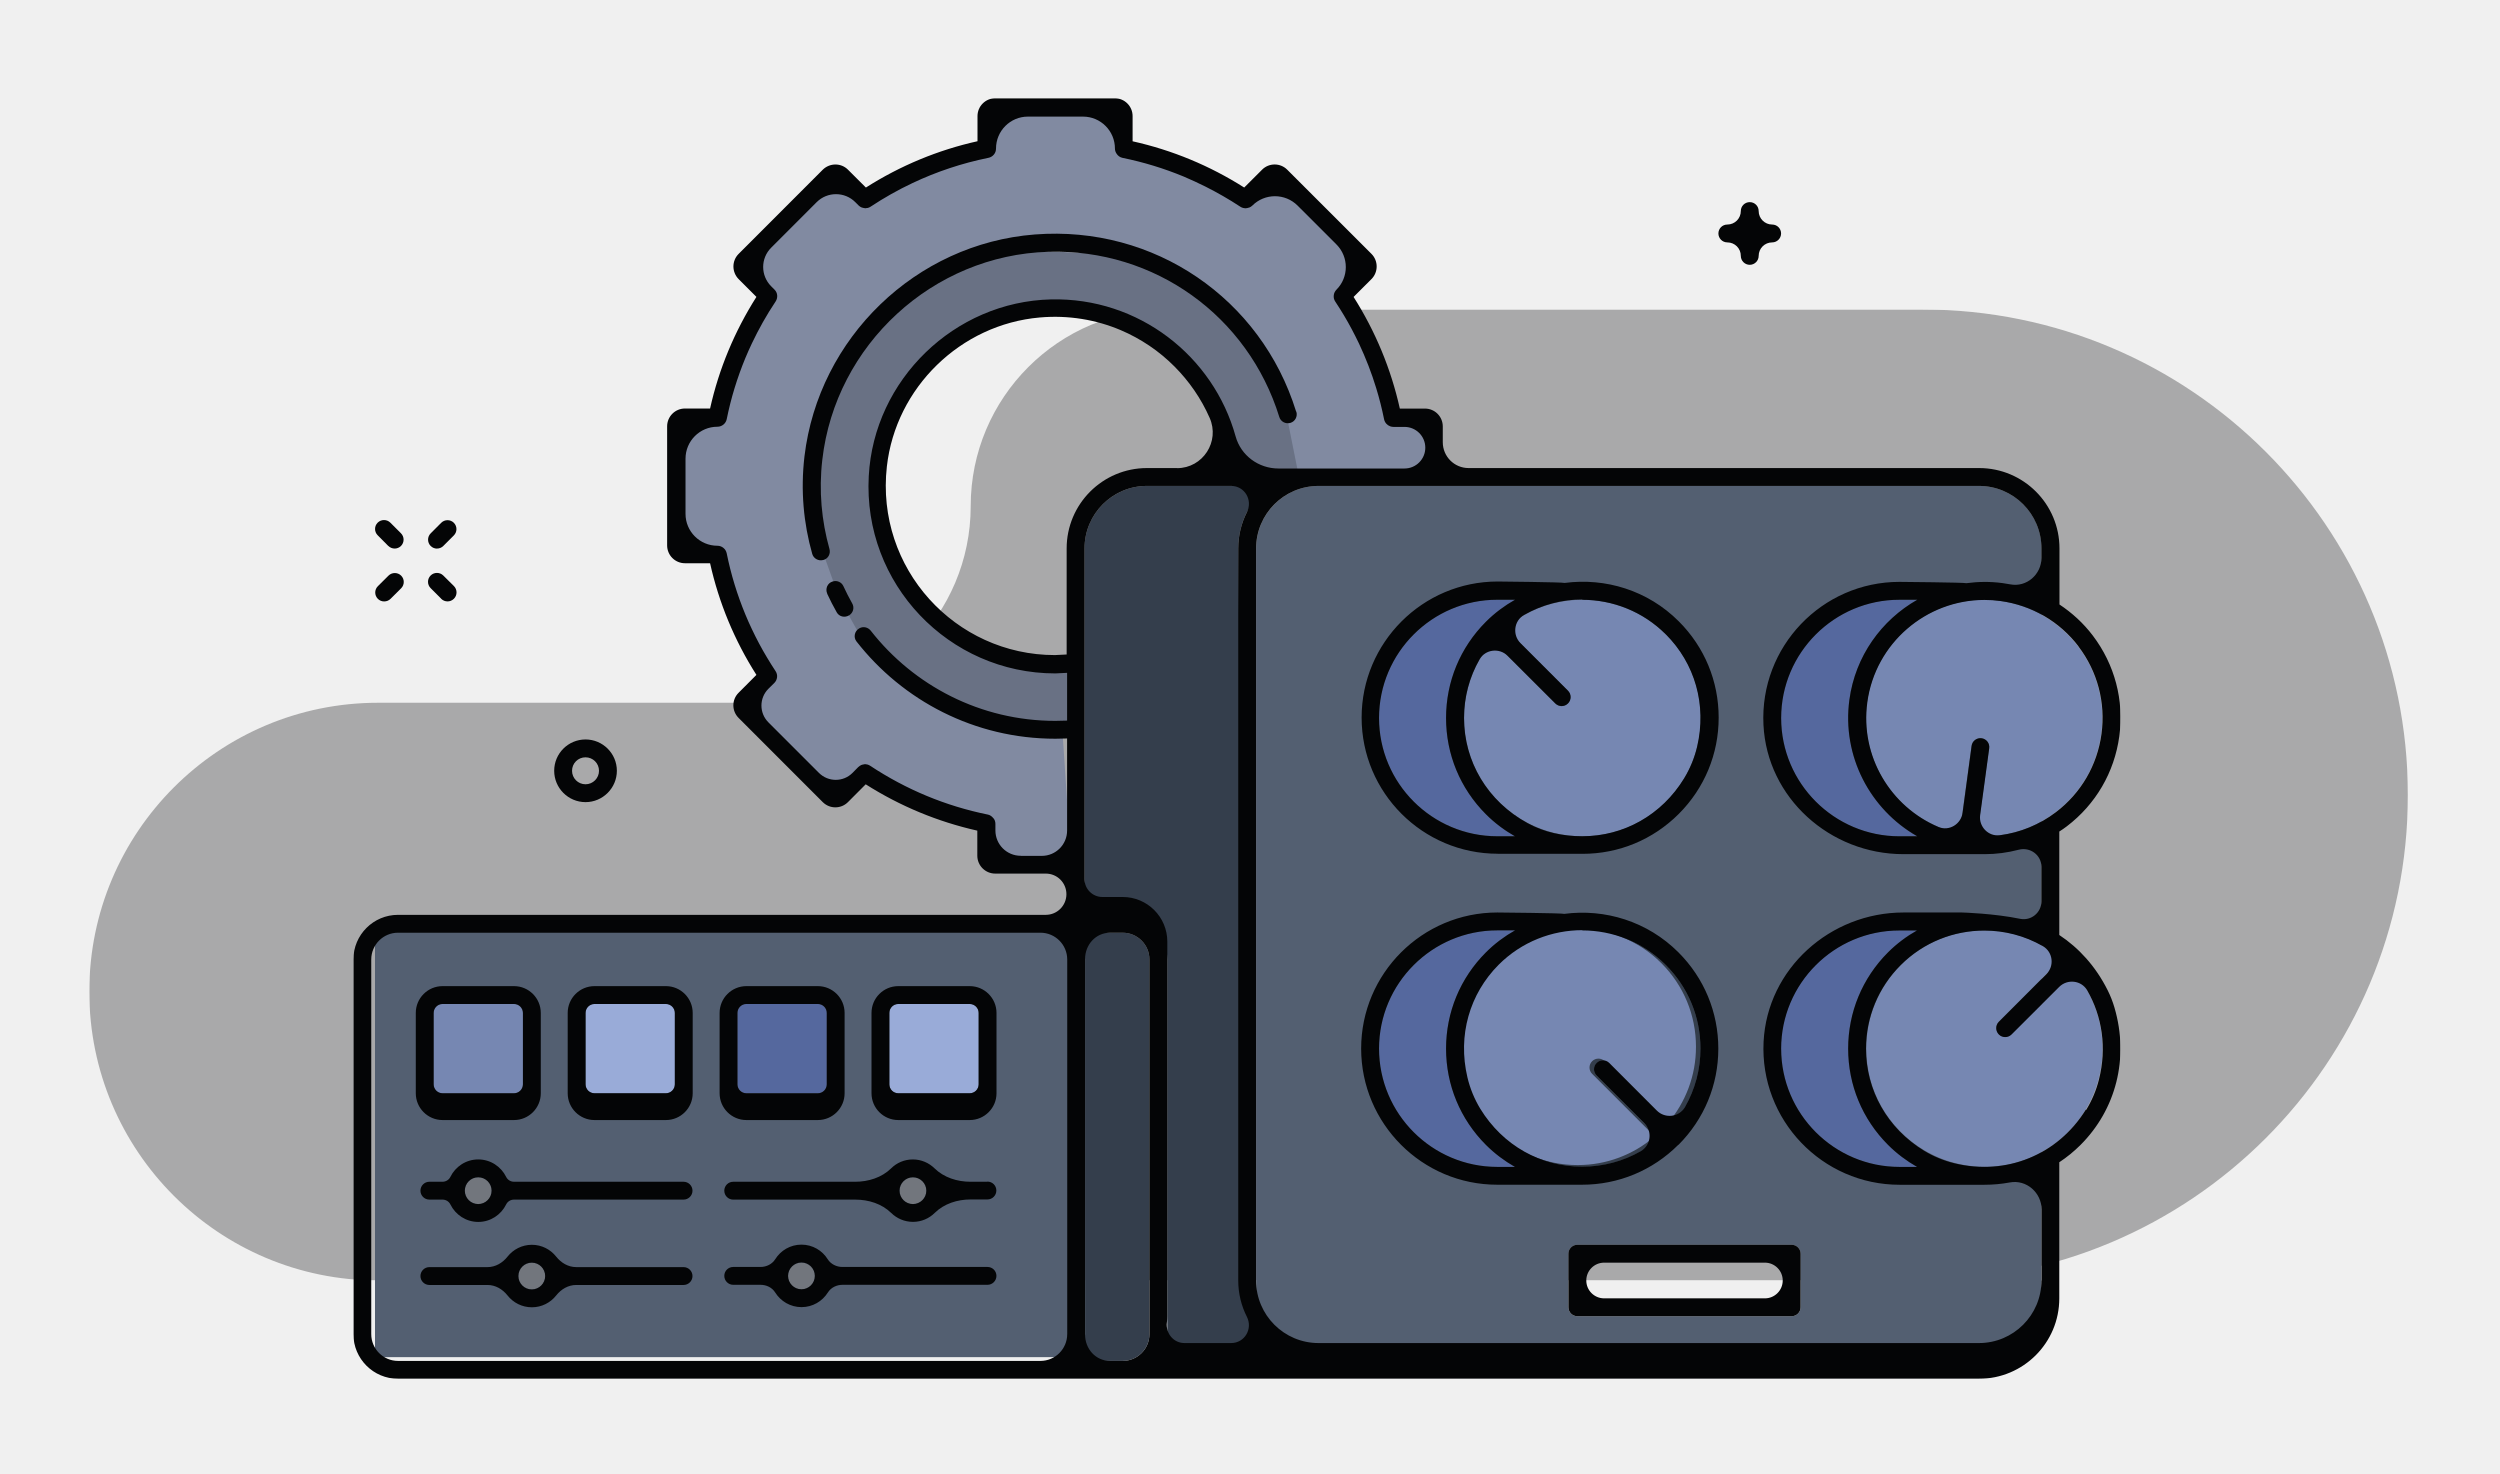
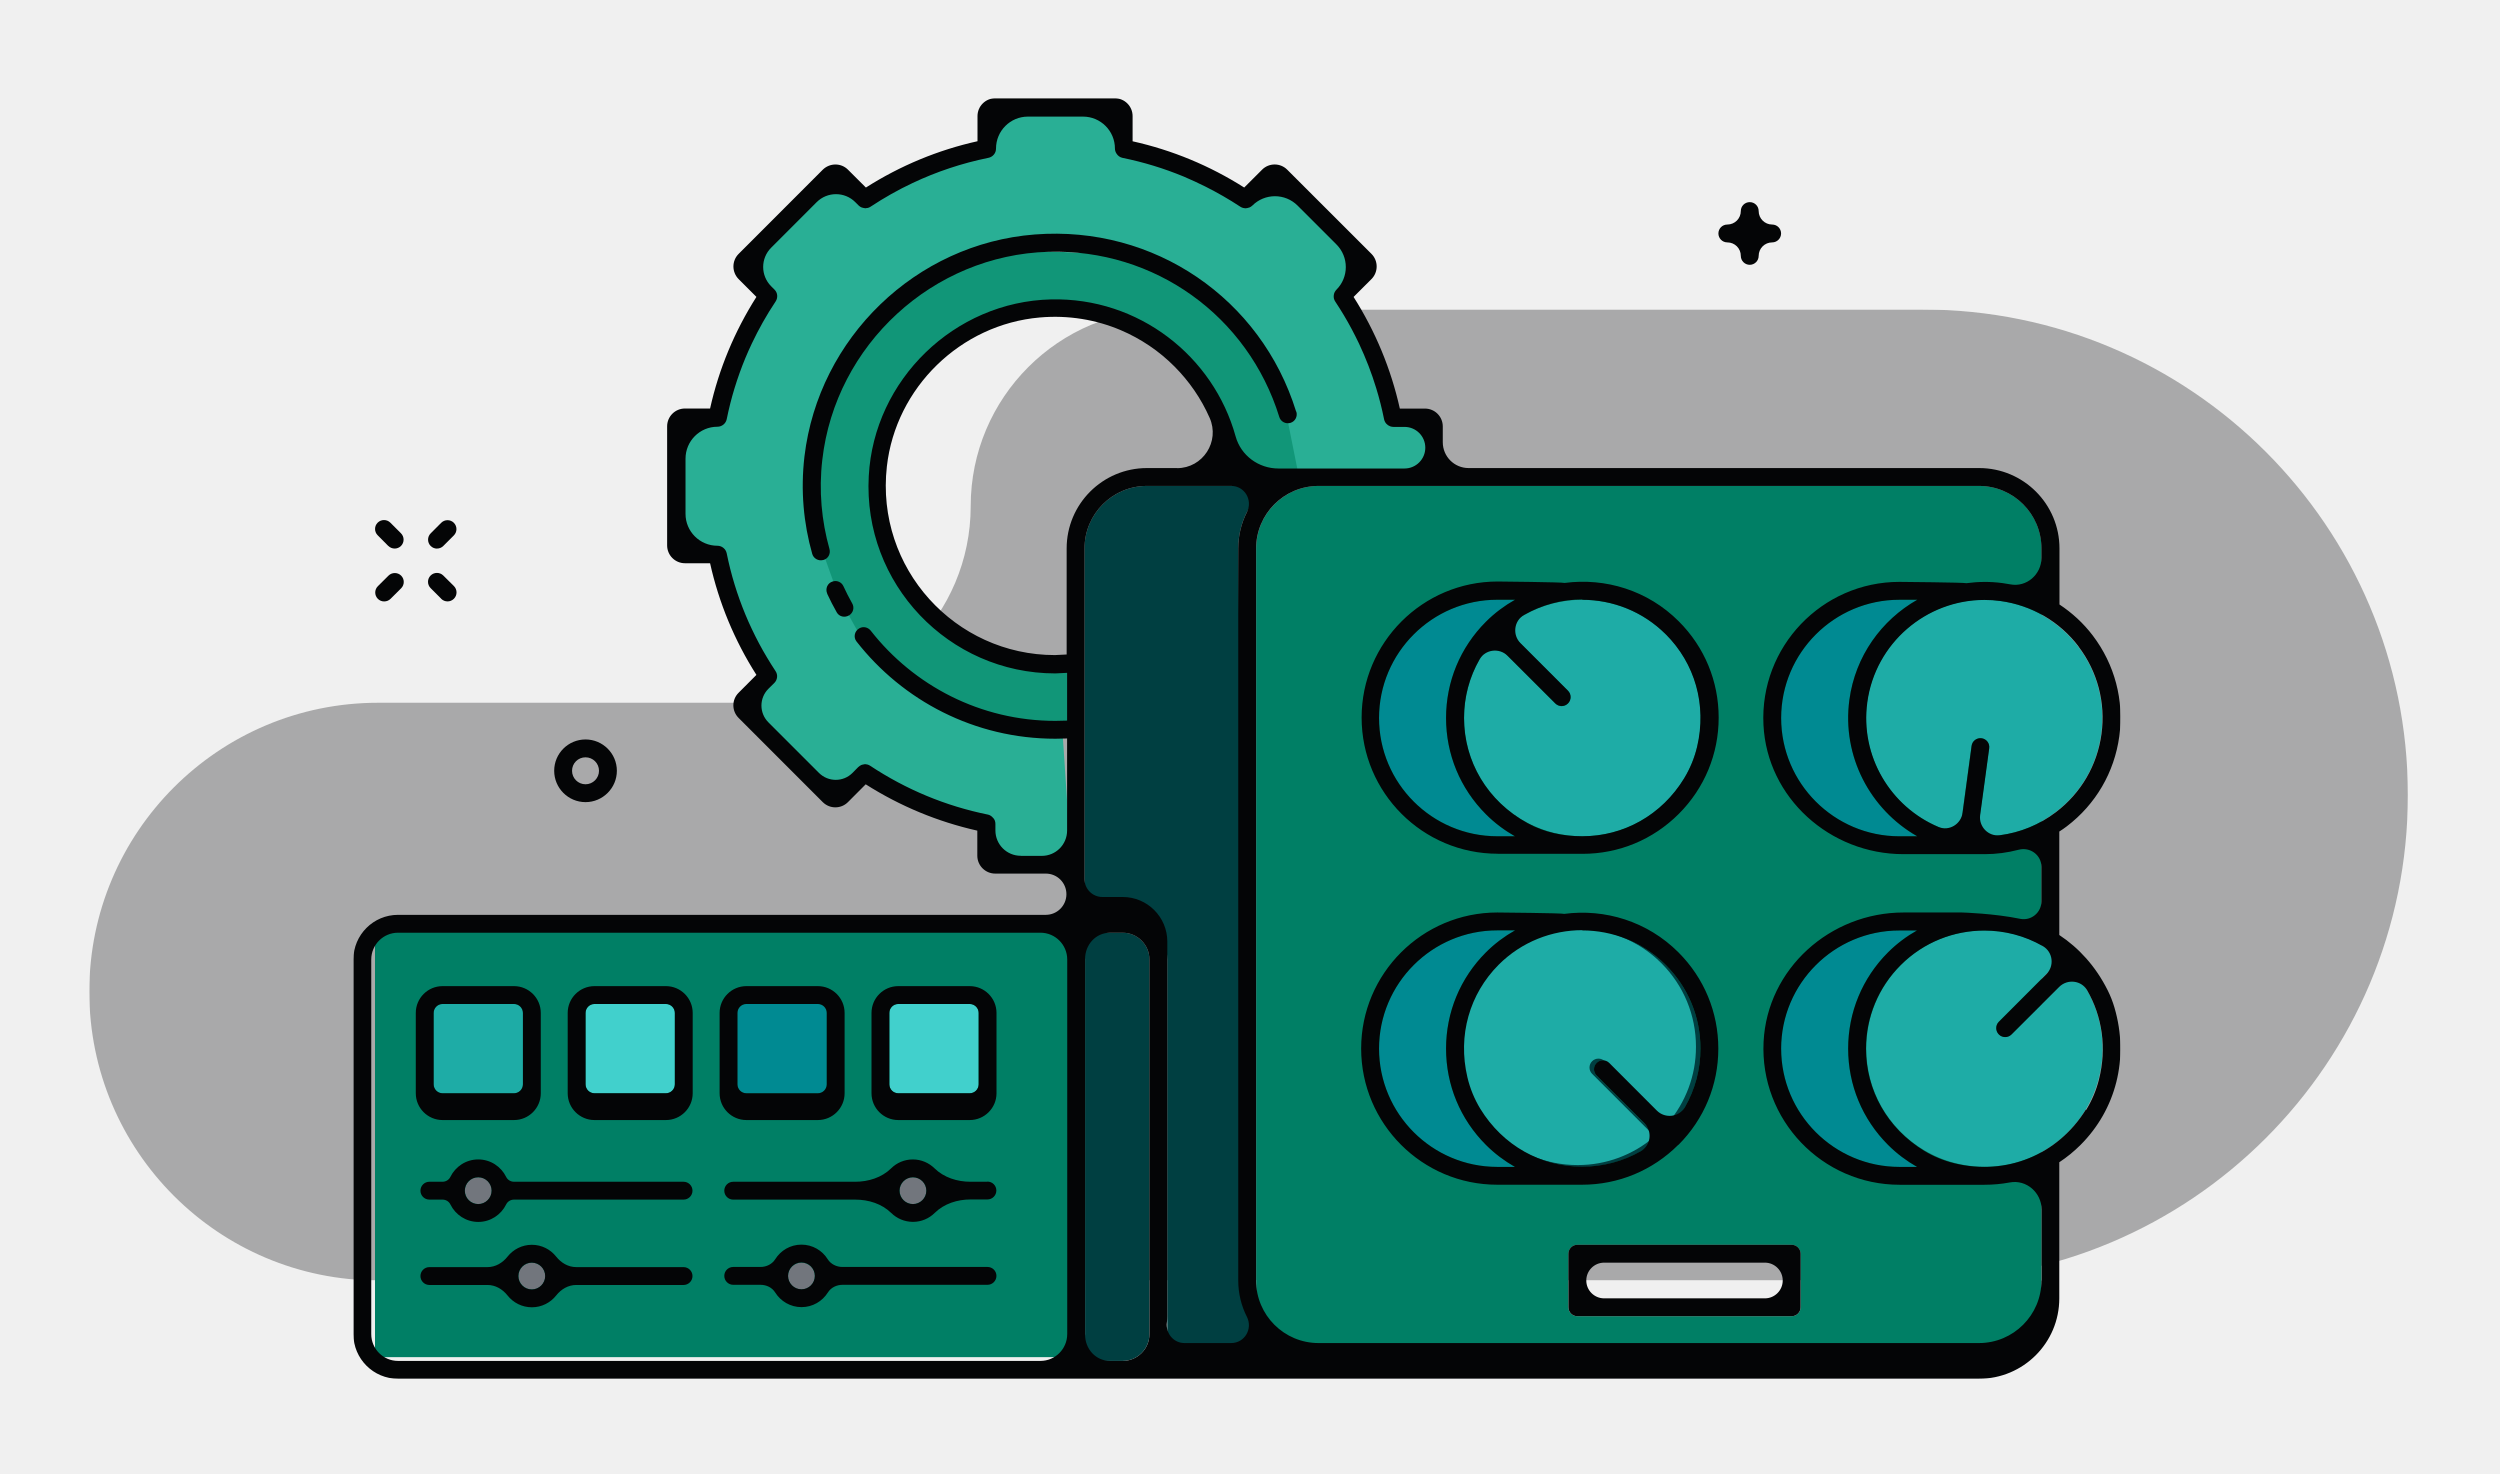
<svg xmlns="http://www.w3.org/2000/svg" width="280" height="165" viewBox="0 0 280 165" fill="none">
  <mask id="mask0" mask-type="alpha" maskUnits="userSpaceOnUse" x="10" y="34" width="260" height="110">
    <path d="M10 143.413V34.663H269.682V143.413H10Z" fill="white" />
  </mask>
  <g mask="url(#mask0)">
    <path opacity="0.3" fill-rule="evenodd" clip-rule="evenodd" d="M42.352 143.413H215.306C245.336 143.413 269.682 119.069 269.682 89.039C269.682 59.009 245.336 34.663 215.306 34.663H130.74C118.578 34.663 108.718 44.523 108.718 56.686C108.718 68.849 98.858 78.708 86.696 78.708H42.352C24.485 78.708 10 93.193 10 111.061C10 128.929 24.484 143.413 42.35 143.413" fill="#040506" />
  </g>
-   <path d="M138 51L133.5 40.5L120.5 34L108 37L101 44.5L98 51V57.5L100 63.5L105 70.5L115 74.5H120V81H114.5L104.5 78L96 71L94.5 68.5L92 62L91 52.5L94.5 41.5L102 32L113 28L126.5 28.5L136.5 34L144 44.5L145.5 49.5L146 53H139.5L138 52V51Z" fill="#697184" />
-   <path d="M80.5 62.5L76 60L76.5 47.5L80.5 47L82.5 40L85.5 33.5L84.5 29L89.5 24L93 20L97 22L111 16.5L111.5 12.5L125 12L126 17L132 18L139 22L143 20.5L152.5 29.5L150.5 33.5L153.5 39.5L156 47H160V53L145.5 53.5L144 46L139 36L132 30.5L125 27.5H113L102 32L97 37L90.5 49.5L91.5 60L94 67L96.5 71.5L108 80L119 82L120 97H111L110 92.5L102.5 89.5L97 86.5L94 89.5L83 78.5L86.5 75.5L82.5 69.5L80.5 62.5Z" fill="#818AA1" />
-   <rect x="42" y="104" width="79" height="48" fill="#535F71" />
-   <path fill-rule="evenodd" clip-rule="evenodd" d="M139.682 145.423L138.682 61.423C138.682 58.597 139.992 56.073 142.036 54.423H128.464C124.604 54.423 121.464 57.563 121.464 61.423V102.463H125.738C128.495 102.463 130.738 104.706 130.738 107.463V149.423C130.738 150.553 130.348 151.585 129.712 152.423H145.039C142.989 150.773 139.679 148.249 139.679 145.423" fill="#343E4C" />
-   <path fill-rule="evenodd" clip-rule="evenodd" d="M201.664 146.417C201.664 146.97 201.216 147.417 200.664 147.417H176.664C176.112 147.417 175.664 146.97 175.664 146.417V140.417C175.664 139.864 176.112 139.417 176.664 139.417H200.664C201.216 139.417 201.664 139.864 201.664 140.417V146.417ZM221.641 54.423H147.691C143.831 54.423 140.691 57.563 140.691 61.423V145.423C140.691 149.283 143.831 152.423 147.691 152.423H221.651C225.511 152.423 228.651 149.283 228.651 145.423V61.423C228.651 57.563 225.511 54.423 221.651 54.423H221.641Z" fill="#535F71" />
-   <path fill-rule="evenodd" clip-rule="evenodd" d="M214.738 67.17H212.736C205.431 67.17 199.488 73.11 199.488 80.416C199.488 87.721 205.431 93.663 212.736 93.663H214.713C209.467 90.673 206.273 84.708 207.133 78.367C207.797 73.469 210.739 69.44 214.738 67.169" fill="#55689E" />
-   <path fill-rule="evenodd" clip-rule="evenodd" d="M224.02 67.29C223.42 67.207 222.823 67.168 222.232 67.168C215.712 67.168 210.014 71.998 209.114 78.638C208.178 85.538 212.771 91.93 219.477 93.358L220.809 83.538C220.879 82.99 221.389 82.608 221.929 82.681C222.469 82.761 222.859 83.261 222.779 83.811L221.439 93.631C224.599 93.831 227.699 92.901 230.239 90.961C233.049 88.821 234.869 85.711 235.339 82.201C235.819 78.701 234.899 75.221 232.749 72.401C230.599 69.591 227.489 67.771 223.989 67.301" fill="#7687B2" />
-   <path fill-rule="evenodd" clip-rule="evenodd" d="M167.7 93.663H169.672C168.5 92.993 167.404 92.177 166.424 91.197C163.544 88.317 161.958 84.489 161.958 80.417C161.958 76.343 163.544 72.515 166.424 69.635C167.416 68.642 168.52 67.83 169.684 67.169H167.7C160.394 67.169 154.452 73.109 154.452 80.409C154.452 87.709 160.394 93.649 167.7 93.649" fill="#55689E" />
-   <path fill-rule="evenodd" clip-rule="evenodd" d="M186.572 71.05C183.989 68.467 180.597 67.176 177.205 67.176C174.125 67.176 171.055 68.251 168.581 70.378L175.591 77.386C175.981 77.776 175.981 78.409 175.591 78.8C175.401 78.995 175.141 79.093 174.891 79.093C174.641 79.093 174.381 78.995 174.191 78.8L167.181 71.79C165.111 74.19 163.981 77.213 163.981 80.416C163.981 83.956 165.361 87.281 167.861 89.783C170.361 92.28 173.681 93.658 177.211 93.663H177.231C180.771 93.663 184.091 92.283 186.601 89.783C189.101 87.281 190.481 83.955 190.481 80.416C190.481 76.876 189.101 73.551 186.601 71.049" fill="#7687B2" />
-   <path fill-rule="evenodd" clip-rule="evenodd" d="M199.488 117.446C199.488 124.751 205.43 130.694 212.735 130.694H214.709C213.529 130.024 212.439 129.207 211.459 128.227C208.579 125.347 206.989 121.519 206.989 117.447C206.989 113.374 208.569 109.545 211.449 106.665C212.439 105.672 213.539 104.86 214.709 104.199H212.719C205.409 104.199 199.469 110.139 199.469 117.439" fill="#55689E" />
-   <path fill-rule="evenodd" clip-rule="evenodd" d="M231.608 126.813C234.11 124.311 235.488 120.985 235.488 117.446C235.488 114.244 234.35 111.221 232.281 108.82L225.271 115.83C225.081 116.025 224.821 116.123 224.571 116.123C224.321 116.123 224.061 116.025 223.871 115.83C223.481 115.44 223.481 114.806 223.871 114.416L230.881 107.406C228.411 105.28 225.341 104.206 222.261 104.206C218.871 104.206 215.481 105.496 212.901 108.079C210.401 110.579 209.021 113.899 209.021 117.439C209.021 120.979 210.401 124.299 212.901 126.799C215.411 129.299 218.731 130.679 222.271 130.679C225.811 130.679 229.141 129.299 231.641 126.799" fill="#7687B2" />
-   <path fill-rule="evenodd" clip-rule="evenodd" d="M166.424 128.227C163.544 125.347 161.958 121.519 161.958 117.447C161.958 113.373 163.544 109.544 166.424 106.665C167.417 105.671 168.52 104.86 169.686 104.199H167.7C160.395 104.199 154.452 110.139 154.452 117.439C154.452 124.739 160.395 130.689 167.699 130.689H169.669C168.489 130.019 167.399 129.199 166.419 128.219" fill="#55689E" />
-   <path fill-rule="evenodd" clip-rule="evenodd" d="M177.205 104.205C173.812 104.205 170.421 105.495 167.838 108.078C165.336 110.58 163.958 113.908 163.958 117.445C163.958 120.985 165.336 124.31 167.838 126.812C170.34 129.314 173.666 130.692 177.205 130.692C180.408 130.692 183.429 129.554 185.83 127.485L178.82 120.475C178.43 120.085 178.43 119.453 178.82 119.062C179.212 118.672 179.845 118.672 180.235 119.062L187.245 126.072C189.313 123.67 190.452 120.648 190.452 117.445C190.452 113.907 189.074 110.58 186.572 108.078C183.99 105.496 180.597 104.205 177.205 104.205V104.205ZM125.737 152.423C127.391 152.423 128.737 151.077 128.737 149.423V107.463C128.737 105.809 127.391 104.463 125.737 104.463H120.503C121.137 105.301 121.528 106.333 121.528 107.463V149.423C121.528 150.553 121.138 151.585 120.503 152.423H125.737V152.423Z" fill="#343E4C" />
-   <path fill-rule="evenodd" clip-rule="evenodd" d="M176.702 104C173.309 104 169.918 105.29 167.335 107.873C164.833 110.375 163.455 113.703 163.455 117.24C163.455 120.78 164.833 124.105 167.335 126.607C169.837 129.109 173.163 130.487 176.702 130.487C179.905 130.487 182.926 129.349 185.327 127.28L178.317 120.27C177.927 119.88 177.927 119.248 178.317 118.857C178.709 118.467 179.342 118.467 179.732 118.857L186.742 125.867C188.81 123.465 189.949 120.443 189.949 117.24C189.949 113.702 188.571 110.375 186.069 107.873C183.487 105.291 180.094 104 176.702 104Z" fill="#7687B2" />
-   <path fill-rule="evenodd" clip-rule="evenodd" d="M66.582 122.446H74.582C75.132 122.446 75.582 121.998 75.582 121.446V113.446C75.582 112.894 75.132 112.446 74.582 112.446H66.582C66.032 112.446 65.582 112.894 65.582 113.446V121.446C65.582 121.998 66.032 122.446 66.582 122.446ZM100.609 122.446H108.609C109.159 122.446 109.609 121.998 109.609 121.446V113.446C109.609 112.894 109.159 112.446 108.609 112.446H100.609C100.049 112.446 99.609 112.894 99.609 113.446V121.446C99.609 121.998 100.049 122.446 100.609 122.446Z" fill="#99ABD8" />
-   <path fill-rule="evenodd" clip-rule="evenodd" d="M83.596 122.446H91.596C92.146 122.446 92.596 121.998 92.596 121.446V113.446C92.596 112.894 92.146 112.446 91.596 112.446H83.596C83.046 112.446 82.596 112.894 82.596 113.446V121.446C82.596 121.998 83.046 122.446 83.596 122.446Z" fill="#55689E" />
-   <path fill-rule="evenodd" clip-rule="evenodd" d="M49.568 122.446H57.568C58.118 122.446 58.568 121.998 58.568 121.446V113.446C58.568 112.894 58.118 112.446 57.568 112.446H49.568C49.018 112.446 48.568 112.894 48.568 113.446V121.446C48.568 121.998 49.018 122.446 49.568 122.446Z" fill="#7687B2" />
+   <path d="M138 51L133.5 40.5L120.5 34L108 37L101 44.5L98 51V57.5L100 63.5L105 70.5L115 74.5H120V81H114.5L104.5 78L96 71L94.5 68.5L92 62L91 52.5L94.5 41.5L102 32L113 28L126.5 28.5L136.5 34L144 44.5L145.5 49.5L146 53H139.5L138 52V51Z" fill="#119678" />
+   <path d="M80.5 62.5L76 60L76.5 47.5L80.5 47L82.5 40L85.5 33.5L84.5 29L89.5 24L93 20L97 22L111 16.5L111.5 12.5L125 12L126 17L132 18L139 22L143 20.5L152.5 29.5L150.5 33.5L153.5 39.5L156 47H160V53L145.5 53.5L144 46L139 36L132 30.5L125 27.5H113L102 32L97 37L90.5 49.5L91.5 60L94 67L96.5 71.5L108 80L119 82L120 97H111L110 92.5L102.5 89.5L97 86.5L94 89.5L83 78.5L86.5 75.5L82.5 69.5L80.5 62.5Z" fill="#29af95" />
+   <rect x="42" y="104" width="79" height="48" fill="#007f65" />
+   <path fill-rule="evenodd" clip-rule="evenodd" d="M139.682 145.423L138.682 61.423C138.682 58.597 139.992 56.073 142.036 54.423H128.464C124.604 54.423 121.464 57.563 121.464 61.423V102.463H125.738C128.495 102.463 130.738 104.706 130.738 107.463V149.423C130.738 150.553 130.348 151.585 129.712 152.423H145.039C142.989 150.773 139.679 148.249 139.679 145.423" fill="#003f41" />
+   <path fill-rule="evenodd" clip-rule="evenodd" d="M201.664 146.417C201.664 146.97 201.216 147.417 200.664 147.417H176.664C176.112 147.417 175.664 146.97 175.664 146.417V140.417C175.664 139.864 176.112 139.417 176.664 139.417H200.664C201.216 139.417 201.664 139.864 201.664 140.417V146.417ZM221.641 54.423H147.691C143.831 54.423 140.691 57.563 140.691 61.423V145.423C140.691 149.283 143.831 152.423 147.691 152.423H221.651C225.511 152.423 228.651 149.283 228.651 145.423V61.423C228.651 57.563 225.511 54.423 221.651 54.423H221.641Z" fill="#007f65" />
+   <path fill-rule="evenodd" clip-rule="evenodd" d="M214.738 67.17H212.736C205.431 67.17 199.488 73.11 199.488 80.416C199.488 87.721 205.431 93.663 212.736 93.663H214.713C209.467 90.673 206.273 84.708 207.133 78.367C207.797 73.469 210.739 69.44 214.738 67.169" fill="#008a92" />
+   <path fill-rule="evenodd" clip-rule="evenodd" d="M224.02 67.29C223.42 67.207 222.823 67.168 222.232 67.168C215.712 67.168 210.014 71.998 209.114 78.638C208.178 85.538 212.771 91.93 219.477 93.358L220.809 83.538C220.879 82.99 221.389 82.608 221.929 82.681C222.469 82.761 222.859 83.261 222.779 83.811L221.439 93.631C224.599 93.831 227.699 92.901 230.239 90.961C233.049 88.821 234.869 85.711 235.339 82.201C235.819 78.701 234.899 75.221 232.749 72.401C230.599 69.591 227.489 67.771 223.989 67.301" fill="#1eaca6" />
+   <path fill-rule="evenodd" clip-rule="evenodd" d="M167.7 93.663H169.672C168.5 92.993 167.404 92.177 166.424 91.197C163.544 88.317 161.958 84.489 161.958 80.417C161.958 76.343 163.544 72.515 166.424 69.635C167.416 68.642 168.52 67.83 169.684 67.169H167.7C160.394 67.169 154.452 73.109 154.452 80.409C154.452 87.709 160.394 93.649 167.7 93.649" fill="#008a92" />
+   <path fill-rule="evenodd" clip-rule="evenodd" d="M186.572 71.05C183.989 68.467 180.597 67.176 177.205 67.176C174.125 67.176 171.055 68.251 168.581 70.378L175.591 77.386C175.981 77.776 175.981 78.409 175.591 78.8C175.401 78.995 175.141 79.093 174.891 79.093C174.641 79.093 174.381 78.995 174.191 78.8L167.181 71.79C165.111 74.19 163.981 77.213 163.981 80.416C163.981 83.956 165.361 87.281 167.861 89.783C170.361 92.28 173.681 93.658 177.211 93.663H177.231C180.771 93.663 184.091 92.283 186.601 89.783C189.101 87.281 190.481 83.955 190.481 80.416C190.481 76.876 189.101 73.551 186.601 71.049" fill="#1eaca6" />
+   <path fill-rule="evenodd" clip-rule="evenodd" d="M199.488 117.446C199.488 124.751 205.43 130.694 212.735 130.694H214.709C213.529 130.024 212.439 129.207 211.459 128.227C208.579 125.347 206.989 121.519 206.989 117.447C206.989 113.374 208.569 109.545 211.449 106.665C212.439 105.672 213.539 104.86 214.709 104.199H212.719C205.409 104.199 199.469 110.139 199.469 117.439" fill="#008a92" />
+   <path fill-rule="evenodd" clip-rule="evenodd" d="M231.608 126.813C234.11 124.311 235.488 120.985 235.488 117.446C235.488 114.244 234.35 111.221 232.281 108.82L225.271 115.83C225.081 116.025 224.821 116.123 224.571 116.123C224.321 116.123 224.061 116.025 223.871 115.83C223.481 115.44 223.481 114.806 223.871 114.416L230.881 107.406C228.411 105.28 225.341 104.206 222.261 104.206C218.871 104.206 215.481 105.496 212.901 108.079C210.401 110.579 209.021 113.899 209.021 117.439C209.021 120.979 210.401 124.299 212.901 126.799C215.411 129.299 218.731 130.679 222.271 130.679C225.811 130.679 229.141 129.299 231.641 126.799" fill="#1eaca6" />
+   <path fill-rule="evenodd" clip-rule="evenodd" d="M166.424 128.227C163.544 125.347 161.958 121.519 161.958 117.447C161.958 113.373 163.544 109.544 166.424 106.665C167.417 105.671 168.52 104.86 169.686 104.199H167.7C160.395 104.199 154.452 110.139 154.452 117.439C154.452 124.739 160.395 130.689 167.699 130.689H169.669C168.489 130.019 167.399 129.199 166.419 128.219" fill="#008a92" />
+   <path fill-rule="evenodd" clip-rule="evenodd" d="M177.205 104.205C173.812 104.205 170.421 105.495 167.838 108.078C165.336 110.58 163.958 113.908 163.958 117.445C163.958 120.985 165.336 124.31 167.838 126.812C170.34 129.314 173.666 130.692 177.205 130.692C180.408 130.692 183.429 129.554 185.83 127.485L178.82 120.475C178.43 120.085 178.43 119.453 178.82 119.062C179.212 118.672 179.845 118.672 180.235 119.062L187.245 126.072C189.313 123.67 190.452 120.648 190.452 117.445C190.452 113.907 189.074 110.58 186.572 108.078C183.99 105.496 180.597 104.205 177.205 104.205V104.205ZM125.737 152.423C127.391 152.423 128.737 151.077 128.737 149.423V107.463C128.737 105.809 127.391 104.463 125.737 104.463H120.503C121.137 105.301 121.528 106.333 121.528 107.463V149.423C121.528 150.553 121.138 151.585 120.503 152.423H125.737V152.423Z" fill="#003f41" />
+   <path fill-rule="evenodd" clip-rule="evenodd" d="M176.702 104C173.309 104 169.918 105.29 167.335 107.873C164.833 110.375 163.455 113.703 163.455 117.24C163.455 120.78 164.833 124.105 167.335 126.607C169.837 129.109 173.163 130.487 176.702 130.487C179.905 130.487 182.926 129.349 185.327 127.28L178.317 120.27C177.927 119.88 177.927 119.248 178.317 118.857C178.709 118.467 179.342 118.467 179.732 118.857L186.742 125.867C188.81 123.465 189.949 120.443 189.949 117.24C189.949 113.702 188.571 110.375 186.069 107.873C183.487 105.291 180.094 104 176.702 104Z" fill="#1eaca6" />
+   <path fill-rule="evenodd" clip-rule="evenodd" d="M66.582 122.446H74.582C75.132 122.446 75.582 121.998 75.582 121.446V113.446C75.582 112.894 75.132 112.446 74.582 112.446H66.582C66.032 112.446 65.582 112.894 65.582 113.446V121.446C65.582 121.998 66.032 122.446 66.582 122.446ZM100.609 122.446H108.609C109.159 122.446 109.609 121.998 109.609 121.446V113.446C109.609 112.894 109.159 112.446 108.609 112.446H100.609C100.049 112.446 99.609 112.894 99.609 113.446V121.446C99.609 121.998 100.049 122.446 100.609 122.446Z" fill="#41d0cc" />
+   <path fill-rule="evenodd" clip-rule="evenodd" d="M83.596 122.446H91.596C92.146 122.446 92.596 121.998 92.596 121.446V113.446C92.596 112.894 92.146 112.446 91.596 112.446H83.596C83.046 112.446 82.596 112.894 82.596 113.446V121.446C82.596 121.998 83.046 122.446 83.596 122.446Z" fill="#008a92" />
+   <path fill-rule="evenodd" clip-rule="evenodd" d="M49.568 122.446H57.568C58.118 122.446 58.568 121.998 58.568 121.446V113.446C58.568 112.894 58.118 112.446 57.568 112.446H49.568C49.018 112.446 48.568 112.894 48.568 113.446V121.446C48.568 121.998 49.018 122.446 49.568 122.446Z" fill="#1eaca6" />
  <path fill-rule="evenodd" clip-rule="evenodd" d="M53.568 131.857C52.741 131.857 52.068 132.53 52.068 133.357C52.068 134.184 52.741 134.857 53.568 134.857C54.395 134.857 55.068 134.184 55.068 133.357C55.068 132.53 54.395 131.857 53.568 131.857ZM59.568 144.417C60.395 144.417 61.068 143.744 61.068 142.917C61.068 142.09 60.395 141.417 59.568 141.417C58.741 141.417 58.068 142.09 58.068 142.917C58.068 143.744 58.741 144.417 59.568 144.417ZM102.254 131.857C101.427 131.857 100.754 132.53 100.754 133.357C100.754 134.184 101.427 134.857 102.254 134.857C103.081 134.857 103.754 134.184 103.754 133.357C103.754 132.53 103.081 131.857 102.254 131.857ZM89.761 141.417C88.941 141.417 88.261 142.09 88.261 142.917C88.261 143.744 88.941 144.417 89.761 144.417C90.591 144.417 91.261 143.744 91.261 142.917C91.261 142.09 90.591 141.417 89.761 141.417Z" fill="#72767D" />
  <path fill-rule="evenodd" clip-rule="evenodd" d="M167.7 67.17H169.685C168.52 67.83 167.415 68.642 166.425 69.635C163.545 72.515 161.958 76.343 161.958 80.415C161.958 84.489 163.544 88.317 166.424 91.197C167.404 92.177 168.5 92.994 169.672 93.663H167.7C160.394 93.663 154.452 87.721 154.452 80.416C154.452 73.111 160.394 67.17 167.7 67.17ZM177.205 67.176C180.597 67.176 183.99 68.466 186.572 71.049C189.824 74.299 191.177 78.939 190.074 83.639C189.782 84.879 189.294 86.069 188.631 87.159C186.101 91.299 181.841 93.659 177.211 93.659H177.191C175.081 93.659 172.971 93.219 171.121 92.209C166.571 89.739 163.971 85.269 163.971 80.409C163.971 78.069 164.581 75.819 165.711 73.849C166.361 72.719 167.931 72.529 168.861 73.459L174.201 78.789C174.401 78.979 174.651 79.079 174.911 79.079C175.171 79.079 175.421 78.979 175.621 78.779C176.011 78.389 176.011 77.749 175.621 77.359L170.291 72.029C169.371 71.099 169.561 69.529 170.691 68.879C172.721 67.719 174.981 67.139 177.241 67.139L177.205 67.176ZM167.731 95.629H177.241C181.321 95.629 185.141 94.039 188.021 91.159C190.901 88.279 192.491 84.449 192.491 80.379C192.491 76.299 190.911 72.479 188.031 69.599C184.551 66.109 179.791 64.689 175.241 65.289C175.091 65.199 167.741 65.129 167.741 65.129C159.341 65.129 152.501 71.969 152.501 80.369C152.501 88.779 159.341 95.619 167.751 95.619L167.731 95.629ZM92.64 66.49C92.974 67.21 93.333 67.914 93.724 68.598C93.994 69.068 94.604 69.206 95.071 68.932L95.091 68.922C95.561 68.645 95.721 68.048 95.441 67.572C95.091 66.948 94.761 66.305 94.461 65.65C94.261 65.21 93.771 64.986 93.301 65.115L93.261 65.128C92.681 65.288 92.401 65.942 92.651 66.491L92.64 66.49ZM145.161 46.081C141.251 33.461 129.291 25.221 115.901 26.261C102.571 27.291 91.681 37.841 90.101 51.111C89.651 54.941 90.001 58.621 90.971 62.041C91.121 62.561 91.671 62.861 92.191 62.721H92.211C92.751 62.581 93.051 62.021 92.901 61.491C92.021 58.351 91.691 54.981 92.101 51.471C93.581 38.611 104.481 28.571 117.421 28.201C129.321 27.861 139.777 35.381 143.281 46.701C143.441 47.231 144.001 47.521 144.531 47.361C145.058 47.201 145.351 46.641 145.191 46.111" fill="#040506" />
  <mask id="mask1" mask-type="alpha" maskUnits="userSpaceOnUse" x="39" y="11" width="199" height="144">
    <path d="M39.577 154.423H237.49V11.001H39.578L39.577 154.423Z" fill="white" />
  </mask>
  <g mask="url(#mask1)">
    <path fill-rule="evenodd" clip-rule="evenodd" d="M233.612 124.281C230.462 129.351 224.704 131.708 218.89 130.284C217.704 129.994 216.562 129.524 215.52 128.894C211.36 126.364 208.994 122.094 208.994 117.454C208.994 113.924 210.372 110.594 212.874 108.094C215.457 105.514 218.849 104.224 222.241 104.224C224.511 104.224 226.771 104.804 228.791 105.964C229.931 106.614 230.121 108.184 229.191 109.114L223.871 114.444C223.481 114.834 223.481 115.464 223.871 115.864C224.071 116.064 224.321 116.154 224.581 116.154C224.841 116.154 225.091 116.064 225.291 115.864L230.631 110.534C231.551 109.614 233.121 109.794 233.761 110.914C235.451 113.844 235.981 117.364 235.081 120.914C234.781 122.114 234.291 123.274 233.641 124.324L233.612 124.281ZM214.722 104.199C213.556 104.859 212.452 105.672 211.46 106.665C208.58 109.545 206.994 113.375 206.994 117.445C206.994 121.519 208.58 125.347 211.46 128.227C212.44 129.207 213.537 130.025 214.71 130.694H212.736C205.431 130.694 199.488 124.754 199.488 117.454C199.488 110.154 205.431 104.214 212.736 104.214H214.722V104.199ZM228.642 143.423C228.642 147.288 225.507 150.423 221.642 150.423H147.682C143.815 150.423 140.682 147.288 140.682 143.423V61.423C140.682 57.557 143.815 54.423 147.682 54.423H221.642C225.507 54.423 228.642 57.557 228.642 61.423V62.49C228.642 64.343 226.969 65.8 225.15 65.448C224.865 65.394 224.58 65.346 224.29 65.308C222.907 65.12 221.547 65.141 220.226 65.318C220.078 65.232 212.736 65.17 212.736 65.17C204.073 65.17 197.076 72.43 197.508 81.185C197.912 89.375 204.978 95.665 213.178 95.665H222.188L222.274 95.667C223.57 95.667 224.848 95.497 226.084 95.173C227.374 94.833 228.641 95.76 228.641 97.091V100.947C228.641 102.211 227.491 103.161 226.251 102.907C223.401 102.317 219.881 102.199 219.741 102.199H213.191C204.991 102.199 197.931 108.489 197.521 116.679C197.091 125.434 204.091 132.694 212.751 132.694H222.261C223.231 132.694 224.181 132.604 225.101 132.434C226.961 132.084 228.661 133.584 228.661 135.474V143.423H228.642ZM139.65 147.478C140.335 148.826 139.404 150.422 137.89 150.422H132.66C131.42 150.422 130.526 149.312 130.695 148.082C130.725 147.862 130.74 147.642 130.74 147.422V105.463C130.74 102.7 128.5 100.463 125.74 100.463H123.466C122.362 100.463 121.466 99.567 121.466 98.463V61.423C121.466 57.557 124.6 54.423 128.466 54.423H137.893C139.406 54.423 140.338 56.019 139.653 57.367C139.033 58.587 138.683 59.965 138.683 61.424V143.424C138.683 144.884 139.033 146.264 139.653 147.484L139.65 147.478ZM128.738 149.423C128.738 151.08 127.394 152.423 125.738 152.423H124.328C122.715 152.423 121.518 151.07 121.528 149.457V107.43C121.518 105.818 122.715 104.465 124.328 104.465H125.738C127.394 104.465 128.738 105.808 128.738 107.465V149.423ZM119.528 149.423C119.528 151.078 118.183 152.423 116.528 152.423H44.58C42.925 152.423 41.58 151.078 41.58 149.423V107.463C41.58 105.809 42.925 104.463 44.58 104.463H116.53C118.185 104.463 119.53 105.809 119.53 107.463V149.423H119.528ZM131.825 52.423H128.465C123.493 52.423 119.465 56.453 119.465 61.423V73.303L118.15 73.369C106.99 73.369 98.052 63.669 99.328 52.255C100.318 43.407 107.588 36.331 116.458 35.557C119.686 35.275 122.766 35.809 125.516 36.974C126.649 37.454 127.726 38.044 128.734 38.724C129.742 39.404 130.681 40.184 131.538 41.044C133.183 42.694 134.526 44.634 135.478 46.794C136.655 49.444 134.73 52.434 131.826 52.434L131.825 52.423ZM114.32 95.848C112.754 95.848 111.486 94.58 111.486 93.015V92.273C111.486 92.147 111.464 92.026 111.423 91.913C111.363 91.746 111.253 91.61 111.121 91.493C110.991 91.371 110.831 91.273 110.641 91.233C105.931 90.277 101.491 88.435 97.451 85.76C97.351 85.695 97.251 85.652 97.141 85.623C97.111 85.613 97.071 85.613 97.041 85.608C96.991 85.598 96.931 85.584 96.881 85.584C96.861 85.584 96.851 85.594 96.831 85.594C96.741 85.604 96.661 85.624 96.581 85.644C96.541 85.654 96.501 85.664 96.461 85.684C96.341 85.744 96.231 85.814 96.131 85.904L95.481 86.564C94.451 87.604 92.761 87.604 91.721 86.564L86.061 80.904C85.021 79.864 85.021 78.184 86.061 77.144L86.721 76.494C86.901 76.314 87.001 76.094 87.031 75.854C87.061 75.624 87.001 75.374 86.861 75.164C86.531 74.664 86.211 74.154 85.901 73.634C85.281 72.604 84.721 71.544 84.211 70.464C83.951 69.924 83.711 69.374 83.481 68.824C83.027 67.724 82.621 66.604 82.271 65.454C81.921 64.314 81.631 63.154 81.391 61.974C81.341 61.724 81.208 61.514 81.021 61.364C80.841 61.214 80.601 61.124 80.351 61.124C78.379 61.124 76.778 59.524 76.778 57.554V51.374C76.778 49.394 78.378 47.794 80.353 47.794C80.603 47.794 80.839 47.704 81.023 47.554C81.207 47.404 81.343 47.194 81.393 46.944C81.633 45.764 81.923 44.604 82.273 43.464C82.623 42.324 83.023 41.204 83.483 40.094C83.713 39.544 83.953 39.004 84.209 38.464C84.979 36.844 85.859 35.274 86.869 33.764C86.939 33.664 86.986 33.544 87.015 33.434C87.045 33.314 87.055 33.194 87.045 33.078C87.025 32.842 86.923 32.614 86.745 32.438L86.375 32.068C85.175 30.868 85.175 28.932 86.375 27.738L91.465 22.643C92.662 21.448 94.602 21.448 95.795 22.643L96.165 23.013C96.263 23.11 96.375 23.18 96.495 23.233C96.535 23.25 96.575 23.253 96.615 23.266C96.699 23.29 96.783 23.311 96.869 23.316C96.885 23.316 96.899 23.326 96.919 23.326C96.972 23.326 97.029 23.309 97.082 23.3C97.118 23.3 97.152 23.3 97.188 23.29C97.298 23.26 97.404 23.22 97.503 23.15C99.019 22.148 100.591 21.26 102.213 20.496C104.913 19.22 107.753 18.276 110.703 17.676C111.073 17.603 111.368 17.34 111.493 17C111.533 16.886 111.553 16.764 111.553 16.64C111.553 14.66 113.153 13.06 115.123 13.06H121.3C123.27 13.06 124.873 14.66 124.873 16.64C124.873 16.85 124.943 17.038 125.047 17.2C125.197 17.44 125.427 17.62 125.717 17.68C128.077 18.16 130.365 18.86 132.567 19.77C133.397 20.12 134.207 20.5 135.013 20.9C136.347 21.57 137.653 22.32 138.913 23.15C139.013 23.22 139.123 23.26 139.228 23.29C139.266 23.3 139.298 23.3 139.338 23.31C139.395 23.32 139.448 23.33 139.505 23.33C139.525 23.33 139.535 23.32 139.555 23.32C139.645 23.32 139.725 23.3 139.81 23.27C139.85 23.26 139.89 23.26 139.93 23.24C140.05 23.19 140.16 23.12 140.26 23.026C141.66 21.626 143.93 21.626 145.33 23.026L149.68 27.376C151.08 28.776 151.08 31.046 149.68 32.446C149.505 32.626 149.4 32.849 149.38 33.086C149.366 33.206 149.374 33.326 149.4 33.442C149.43 33.562 149.48 33.672 149.55 33.777C150.22 34.787 150.838 35.817 151.4 36.877C151.68 37.407 151.95 37.94 152.208 38.48C152.968 40.1 153.618 41.77 154.138 43.482C154.488 44.622 154.78 45.782 155.018 46.962C155.095 47.332 155.358 47.622 155.698 47.747C155.812 47.787 155.933 47.813 156.058 47.813H157.304C158.591 47.813 159.634 48.853 159.634 50.143C159.634 51.429 158.591 52.473 157.304 52.473H143.184C140.964 52.473 138.984 51.023 138.391 48.883C135.901 39.883 127.541 33.303 117.711 33.533C106.901 33.793 97.881 42.523 97.301 53.323C96.64 65.397 106.27 75.423 118.2 75.423L119.515 75.358V80.708C119.081 80.728 118.643 80.738 118.202 80.738C109.812 80.738 102.332 76.778 97.522 70.635C97.212 70.245 96.682 70.125 96.252 70.368L96.232 70.378C95.712 70.678 95.556 71.368 95.924 71.838C101.101 78.468 109.158 82.738 118.2 82.738C118.64 82.738 119.08 82.728 119.515 82.708V93.023C119.515 94.59 118.245 95.858 116.683 95.858H114.373L114.32 95.848ZM214.713 93.665H212.736C205.431 93.665 199.488 87.723 199.488 80.419C199.488 73.114 205.431 67.172 212.736 67.172H214.738C210.738 69.442 207.798 73.472 207.133 78.362C206.273 84.702 209.467 90.662 214.713 93.652V93.665ZM232.783 72.395C234.925 75.211 235.843 78.692 235.368 82.198C234.893 85.705 233.08 88.818 230.265 90.96C228.403 92.377 226.25 93.253 223.99 93.546C222.696 93.716 221.602 92.579 221.777 91.286L222.791 83.81C222.871 83.263 222.491 82.76 221.941 82.684C221.401 82.614 220.891 82.994 220.821 83.544L219.811 91.024C219.641 92.304 218.301 93.124 217.111 92.624C211.741 90.354 208.321 84.704 209.141 78.654C210.041 72.024 215.741 67.194 222.261 67.194C222.851 67.194 223.451 67.234 224.051 67.314C227.561 67.794 230.671 69.604 232.811 72.414L232.783 72.395ZM236.053 110.901C234.71 108.216 232.82 106.161 230.641 104.721V93.133C230.931 92.947 231.211 92.757 231.481 92.55C234.721 90.083 236.811 86.502 237.361 82.466C237.911 78.429 236.851 74.423 234.391 71.181C233.341 69.796 232.071 68.636 230.661 67.703V61.423C230.661 56.453 226.631 52.423 221.661 52.423H164.481C162.881 52.423 161.591 51.128 161.591 49.53V47.76C161.591 46.656 160.701 45.76 159.591 45.76H156.781C155.791 41.32 154.051 37.12 151.601 33.257L153.601 31.26C154.381 30.48 154.381 29.212 153.601 28.43L144.171 19.007C143.801 18.632 143.291 18.421 142.761 18.421C142.231 18.421 141.721 18.631 141.351 19.007L139.351 21.004C135.491 18.554 131.291 16.814 126.851 15.824V13.003C126.851 11.898 125.958 11.003 124.851 11.003H111.48C110.377 11.003 109.48 11.898 109.48 13.003V15.818C105.04 16.808 100.84 18.552 96.98 21.006L94.982 19.013C94.609 18.633 94.102 18.423 93.569 18.423C93.039 18.423 92.529 18.633 92.149 19.008L82.729 28.433C81.949 29.213 81.949 30.473 82.729 31.263L84.719 33.253C82.269 37.115 80.519 41.313 79.529 45.753H76.719C75.609 45.753 74.719 46.65 74.719 47.753V61.083C74.719 62.188 75.609 63.083 76.719 63.083H79.529C80.519 67.523 82.259 71.723 84.719 75.588L82.729 77.583C81.939 78.363 81.939 79.631 82.729 80.413L92.149 89.837C92.539 90.227 93.049 90.423 93.559 90.423C94.069 90.423 94.579 90.23 94.969 89.839L96.959 87.842C100.819 90.292 105.019 92.032 109.459 93.032V95.842C109.459 96.942 110.359 97.842 111.459 97.842H117.129C118.409 97.842 119.439 98.872 119.439 100.152C119.439 101.422 118.409 102.462 117.129 102.462H44.58C41.82 102.462 39.58 104.702 39.58 107.462V149.423C39.58 152.183 41.82 154.423 44.58 154.423H221.64C226.613 154.423 230.64 150.393 230.64 145.423V130.173C231.49 129.611 232.288 128.963 233.024 128.227C236.968 124.282 238.486 118.557 236.824 112.863C236.627 112.187 236.368 111.528 236.054 110.899L236.053 110.901Z" fill="#040506" />
  </g>
  <path fill-rule="evenodd" clip-rule="evenodd" d="M167.7 130.694C160.394 130.694 154.452 124.751 154.452 117.446C154.452 110.141 160.394 104.2 167.7 104.2H169.685C168.52 104.86 167.415 105.672 166.425 106.665C163.545 109.545 161.958 113.375 161.958 117.445C161.958 121.519 163.544 125.347 166.424 128.227C167.404 129.207 168.501 130.025 169.674 130.694H167.7V130.694ZM177.205 104.206C180.597 104.206 183.99 105.496 186.572 108.079C189.074 110.579 190.452 113.899 190.452 117.439C190.452 119.779 189.844 122.019 188.71 123.999C188.06 125.129 186.492 125.309 185.57 124.389L180.235 119.049C179.845 118.659 179.212 118.659 178.821 119.049C178.431 119.439 178.431 120.069 178.821 120.459L184.161 125.789C185.091 126.709 184.901 128.279 183.771 128.929C181.801 130.059 179.551 130.669 177.211 130.669C172.591 130.669 168.331 128.319 165.791 124.179C165.131 123.089 164.641 121.899 164.351 120.659C163.241 115.959 164.601 111.309 167.851 108.049C170.431 105.469 173.831 104.179 177.221 104.179L177.205 104.206ZM187.985 128.226C190.865 125.346 192.452 121.519 192.452 117.446C192.452 113.374 190.866 109.546 187.986 106.666C184.503 103.181 179.742 101.756 175.199 102.354C175.049 102.264 167.699 102.199 167.699 102.199C159.289 102.199 152.449 109.039 152.449 117.439C152.449 125.849 159.289 132.689 167.689 132.689H177.189C181.259 132.689 185.089 131.099 187.969 128.219L187.985 128.226ZM197.665 145.416H179.665C178.56 145.416 177.665 144.521 177.665 143.416C177.665 142.312 178.56 141.416 179.665 141.416H197.665C198.768 141.416 199.665 142.312 199.665 143.416C199.665 144.521 198.768 145.416 197.665 145.416ZM200.665 139.416H176.665C176.112 139.416 175.665 139.864 175.665 140.416V146.416C175.665 146.97 176.112 147.416 176.665 147.416H200.665C201.215 147.416 201.665 146.97 201.665 146.416V140.416C201.665 139.864 201.215 139.416 200.665 139.416ZM48.568 113.446C48.568 112.894 49.018 112.446 49.568 112.446H57.568C58.118 112.446 58.568 112.894 58.568 113.446V121.446C58.568 121.998 58.118 122.446 57.568 122.446H49.568C49.018 122.446 48.568 121.998 48.568 121.446V113.446ZM49.568 125.446H57.568C59.222 125.446 60.568 124.101 60.568 122.446V113.446C60.568 111.792 59.222 110.446 57.568 110.446H49.568C47.914 110.446 46.568 111.792 46.568 113.446V122.446C46.568 124.101 47.914 125.446 49.568 125.446ZM75.582 121.446C75.582 121.998 75.132 122.446 74.582 122.446H66.582C66.032 122.446 65.582 121.998 65.582 121.446V113.446C65.582 112.894 66.032 112.446 66.582 112.446H74.582C75.132 112.446 75.582 112.894 75.582 113.446V121.446ZM74.582 110.446H66.582C64.928 110.446 63.582 111.792 63.582 113.446V122.446C63.582 124.101 64.928 125.446 66.582 125.446H74.582C76.236 125.446 77.582 124.101 77.582 122.446V113.446C77.582 111.792 76.236 110.446 74.582 110.446ZM82.596 113.446C82.596 112.894 83.046 112.446 83.596 112.446H91.596C92.146 112.446 92.596 112.894 92.596 113.446V121.446C92.596 121.998 92.146 122.446 91.596 122.446H83.596C83.046 122.446 82.596 121.998 82.596 121.446V113.446ZM83.596 125.446H91.596C93.25 125.446 94.596 124.101 94.596 122.446V113.446C94.596 111.792 93.25 110.446 91.596 110.446H83.596C81.942 110.446 80.596 111.792 80.596 113.446V122.446C80.596 124.101 81.942 125.446 83.596 125.446ZM109.609 121.446C109.609 121.998 109.159 122.446 108.609 122.446H100.609C100.049 122.446 99.609 121.998 99.609 121.446V113.446C99.609 112.894 100.049 112.446 100.609 112.446H108.609C109.159 112.446 109.609 112.894 109.609 113.446V121.446ZM108.609 110.446H100.609C98.949 110.446 97.609 111.792 97.609 113.446V122.446C97.609 124.101 98.949 125.446 100.609 125.446H108.609C110.259 125.446 111.609 124.101 111.609 122.446V113.446C111.609 111.792 110.259 110.446 108.609 110.446ZM53.559 134.856C52.729 134.856 52.059 134.184 52.059 133.356C52.059 132.53 52.729 131.856 53.559 131.856C54.389 131.856 55.059 132.53 55.059 133.356C55.059 134.184 54.379 134.856 53.559 134.856ZM76.549 132.356H57.57C57.198 132.356 56.853 132.151 56.69 131.816C56.12 130.659 54.94 129.856 53.565 129.856C52.19 129.856 51.009 130.659 50.44 131.816C50.278 132.151 49.93 132.356 49.56 132.356H48.09C47.54 132.356 47.09 132.804 47.09 133.356C47.09 133.91 47.54 134.356 48.09 134.356H49.563C49.935 134.356 50.28 134.562 50.443 134.896C51.013 136.054 52.193 136.856 53.569 136.856C54.939 136.856 56.119 136.054 56.689 134.896C56.849 134.562 57.199 134.356 57.569 134.356H76.559C77.109 134.356 77.559 133.91 77.559 133.356C77.559 132.804 77.109 132.356 76.559 132.356H76.549ZM59.559 144.416C58.729 144.416 58.059 143.744 58.059 142.916C58.059 142.09 58.729 141.416 59.559 141.416C60.389 141.416 61.059 142.09 61.059 142.916C61.059 143.744 60.379 144.416 59.559 144.416ZM76.549 141.916H64.54C63.642 141.916 62.848 141.444 62.292 140.742C61.654 139.936 60.674 139.417 59.568 139.417C58.462 139.417 57.482 139.937 56.844 140.742C56.288 141.444 55.494 141.917 54.597 141.917H48.09C47.54 141.917 47.09 142.364 47.09 142.917C47.09 143.47 47.54 143.917 48.09 143.917H54.597C55.494 143.917 56.287 144.389 56.844 145.092C57.482 145.898 58.462 146.417 59.568 146.417C60.674 146.417 61.654 145.897 62.292 145.092C62.848 144.389 63.642 143.917 64.539 143.917H76.559C77.109 143.917 77.559 143.47 77.559 142.917C77.559 142.364 77.109 141.917 76.559 141.917L76.549 141.916ZM102.249 134.857C101.419 134.857 100.749 134.184 100.749 133.357C100.749 132.53 101.419 131.857 102.249 131.857C103.069 131.857 103.749 132.53 103.749 133.357C103.749 134.184 103.069 134.857 102.249 134.857ZM110.579 132.357H108.699C107.219 132.357 105.729 131.891 104.669 130.855C104.039 130.238 103.179 129.857 102.239 129.857C101.289 129.857 100.429 130.237 99.809 130.855C98.749 131.891 97.259 132.357 95.779 132.357H82.12C81.568 132.357 81.12 132.804 81.12 133.357C81.12 133.91 81.568 134.357 82.12 134.357H95.8C97.28 134.357 98.77 134.822 99.824 135.859C100.45 136.469 101.306 136.849 102.254 136.849C103.202 136.849 104.058 136.469 104.684 135.849C105.738 134.809 107.229 134.339 108.707 134.339H110.592C111.144 134.339 111.592 133.889 111.592 133.339C111.592 132.779 111.144 132.339 110.592 132.339L110.579 132.357ZM89.762 144.399C88.934 144.399 88.262 143.719 88.262 142.899C88.262 142.079 88.934 141.399 89.762 141.399C90.588 141.399 91.262 142.069 91.262 142.899C91.262 143.729 90.588 144.399 89.762 144.399ZM110.592 141.899H94.347C93.692 141.899 93.055 141.589 92.707 141.039C92.09 140.049 91.005 139.399 89.761 139.399C88.521 139.399 87.441 140.049 86.821 141.039C86.471 141.589 85.841 141.899 85.181 141.899H82.121C81.571 141.899 81.121 142.339 81.121 142.899C81.121 143.449 81.571 143.899 82.121 143.899H85.181C85.841 143.899 86.471 144.199 86.821 144.759C87.441 145.739 88.521 146.399 89.771 146.399C91.021 146.399 92.101 145.739 92.721 144.759C93.071 144.199 93.711 143.899 94.361 143.899H110.601C111.151 143.899 111.601 143.449 111.601 142.899C111.601 142.339 111.151 141.899 110.601 141.899H110.592ZM193.461 27.149C194.301 27.149 194.971 27.819 194.971 28.659C194.971 29.209 195.421 29.659 195.971 29.659C196.521 29.659 196.971 29.209 196.971 28.659C196.971 27.819 197.651 27.149 198.481 27.149C199.031 27.149 199.481 26.699 199.481 26.149C199.481 25.589 199.031 25.149 198.481 25.149C197.651 25.149 196.971 24.469 196.971 23.639C196.971 23.079 196.521 22.639 195.971 22.639C195.421 22.639 194.971 23.079 194.971 23.639C194.971 24.469 194.301 25.149 193.461 25.149C192.911 25.149 192.461 25.589 192.461 26.149C192.461 26.699 192.911 27.149 193.461 27.149ZM48.94 61.44C49.196 61.44 49.452 61.345 49.647 61.15L50.83 59.967C51.22 59.577 51.22 58.943 50.83 58.553C50.44 58.163 49.807 58.163 49.416 58.553L48.236 59.736C47.846 60.126 47.846 60.759 48.236 61.15C48.436 61.346 48.686 61.444 48.946 61.444L48.94 61.44ZM43.036 67.36C43.293 67.36 43.546 67.262 43.744 67.067L44.929 65.887C45.319 65.497 45.319 64.863 44.929 64.473C44.539 64.083 43.899 64.083 43.509 64.473L42.319 65.656C41.929 66.046 41.929 66.676 42.319 67.068C42.509 67.264 42.769 67.362 43.029 67.362L43.036 67.36ZM49.419 67.069C49.609 67.259 49.869 67.359 50.129 67.359C50.379 67.359 50.639 67.259 50.839 67.059C51.229 66.669 51.229 66.029 50.839 65.639L49.649 64.459C49.259 64.069 48.619 64.069 48.229 64.459C47.839 64.849 47.839 65.479 48.229 65.869L49.409 67.049L49.419 67.069ZM43.499 61.149C43.689 61.339 43.949 61.439 44.209 61.439C44.459 61.439 44.719 61.339 44.909 61.149C45.299 60.759 45.299 60.119 44.909 59.729L43.719 58.539C43.329 58.149 42.689 58.149 42.299 58.539C41.909 58.929 41.909 59.559 42.299 59.949L43.479 61.139L43.499 61.149ZM65.579 84.819C66.409 84.819 67.089 85.489 67.089 86.329C67.089 87.159 66.409 87.839 65.579 87.839C64.739 87.839 64.069 87.159 64.069 86.329C64.069 85.489 64.739 84.819 65.579 84.819ZM65.579 89.839C67.509 89.839 69.089 88.259 69.089 86.329C69.089 84.389 67.509 82.819 65.579 82.819C63.639 82.819 62.069 84.389 62.069 86.329C62.069 88.259 63.639 89.839 65.579 89.839Z" fill="#040506" />
</svg>
